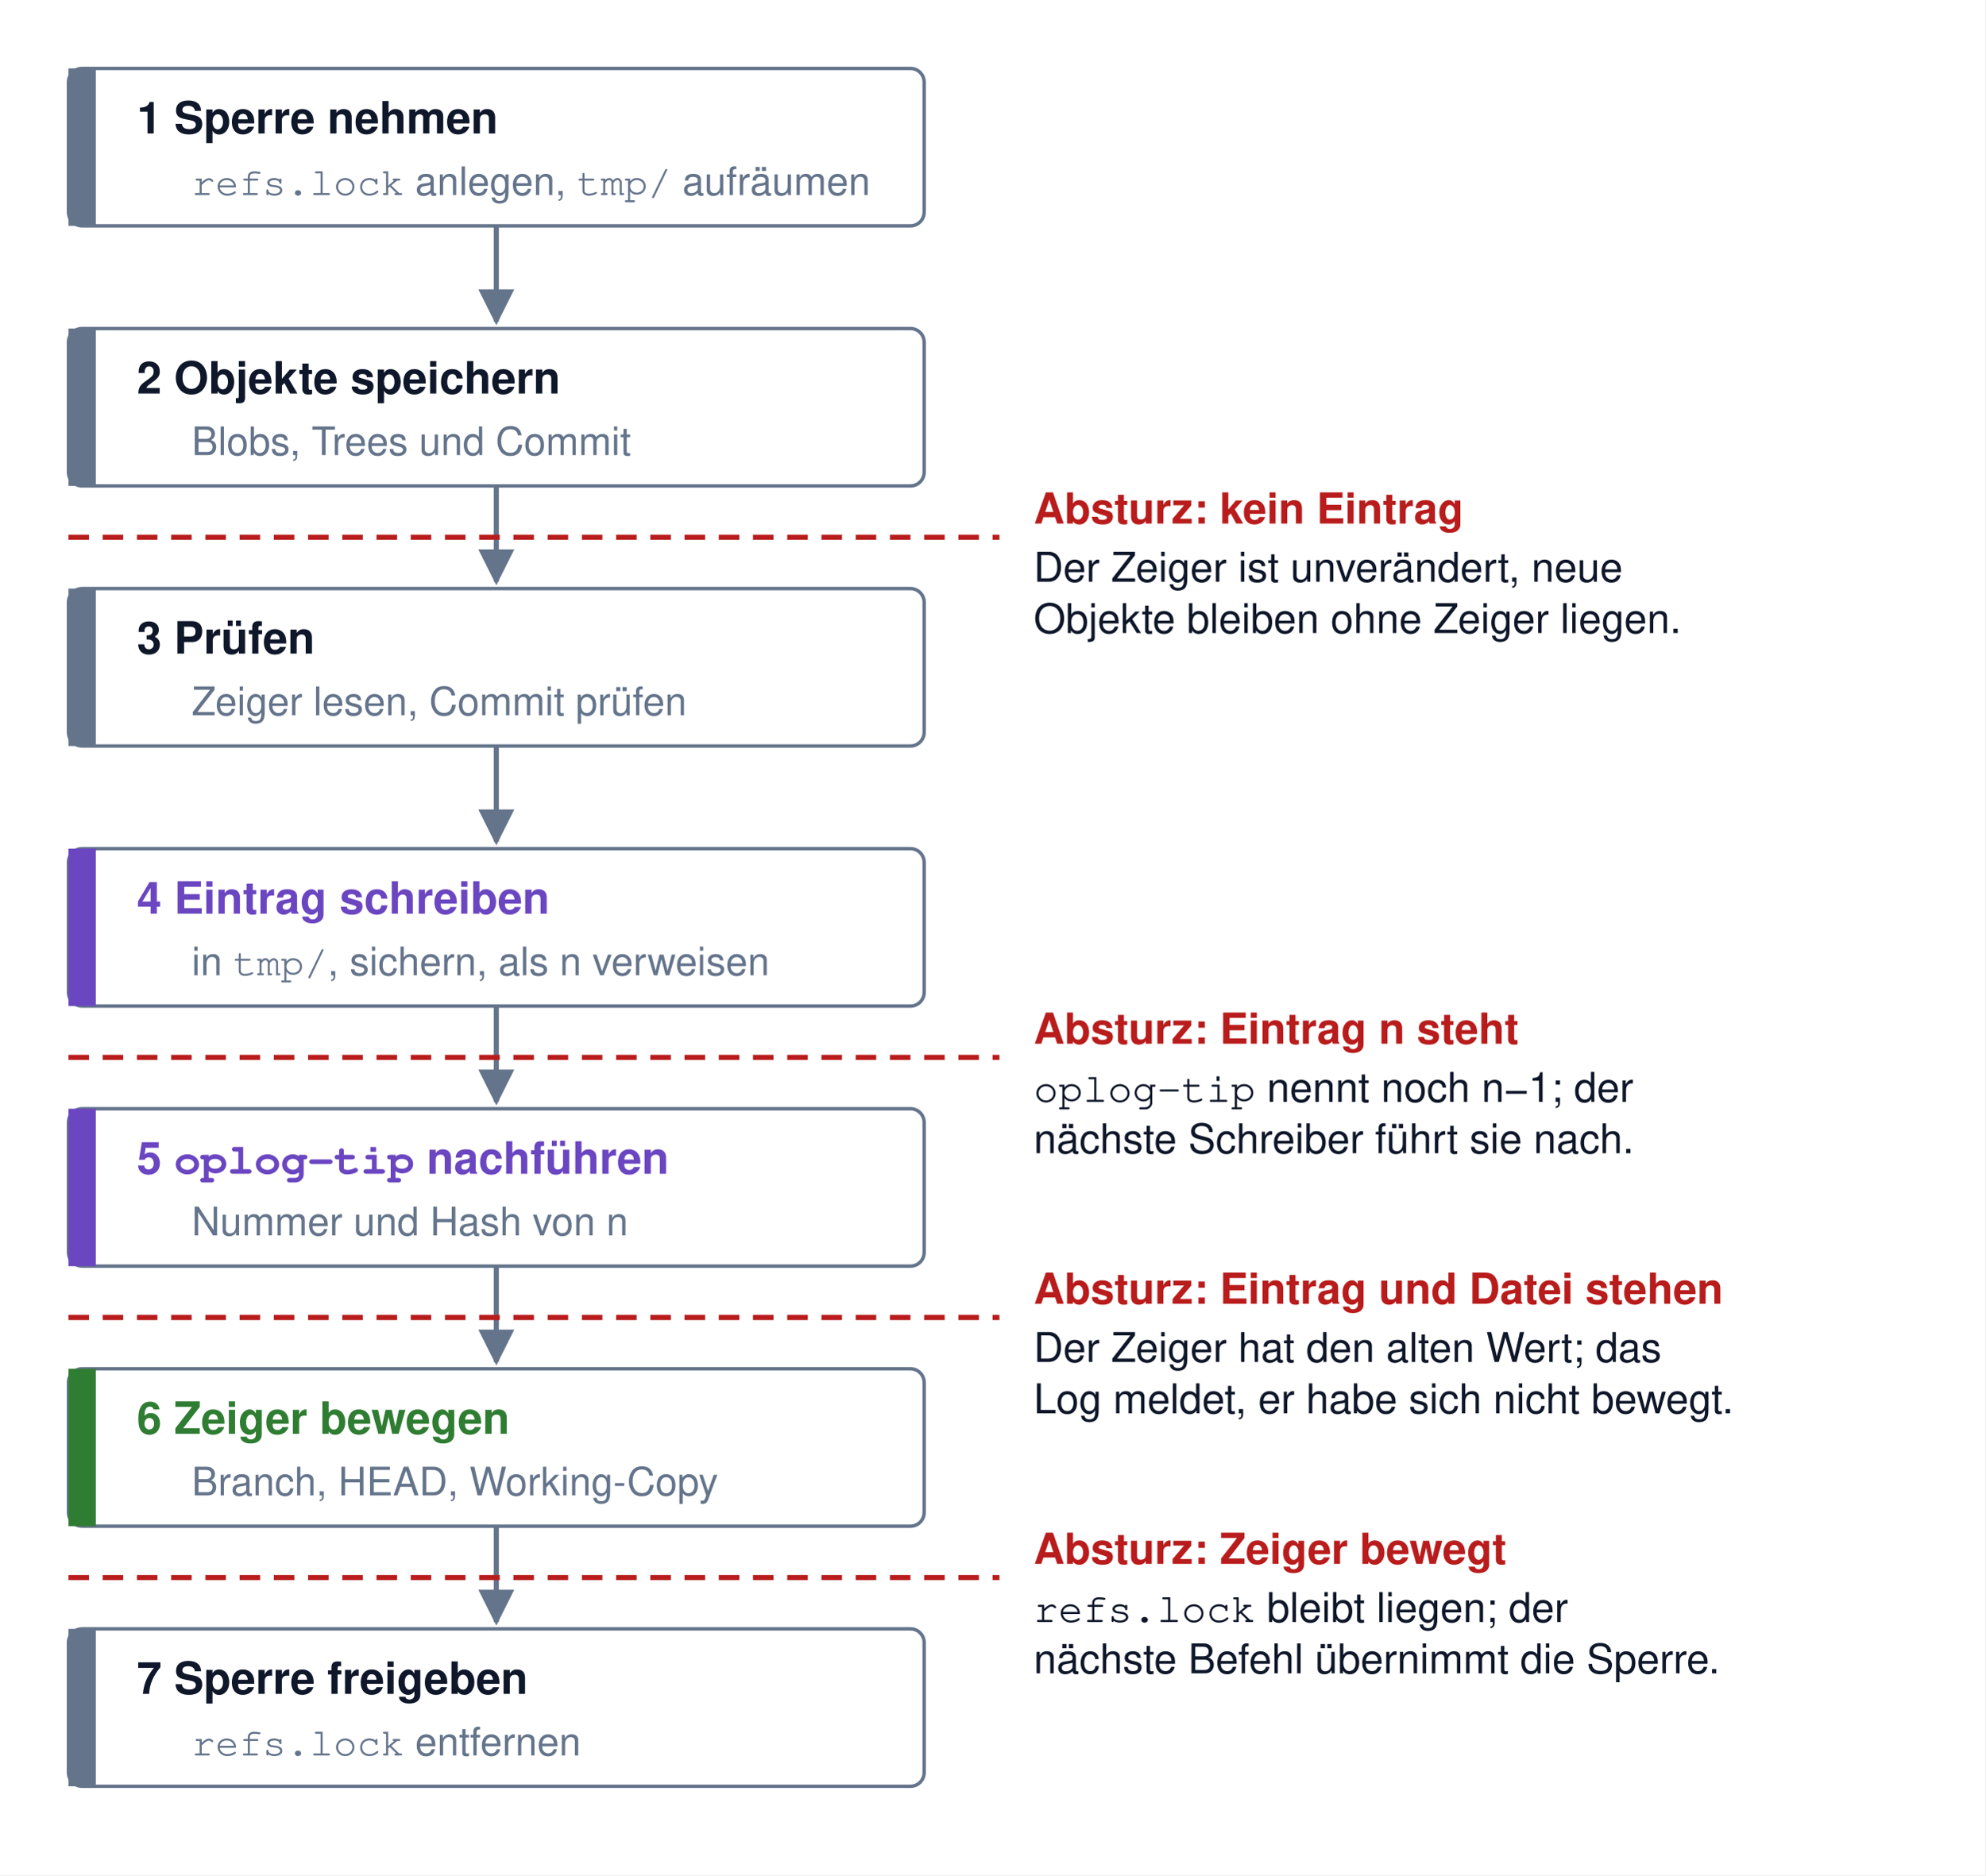
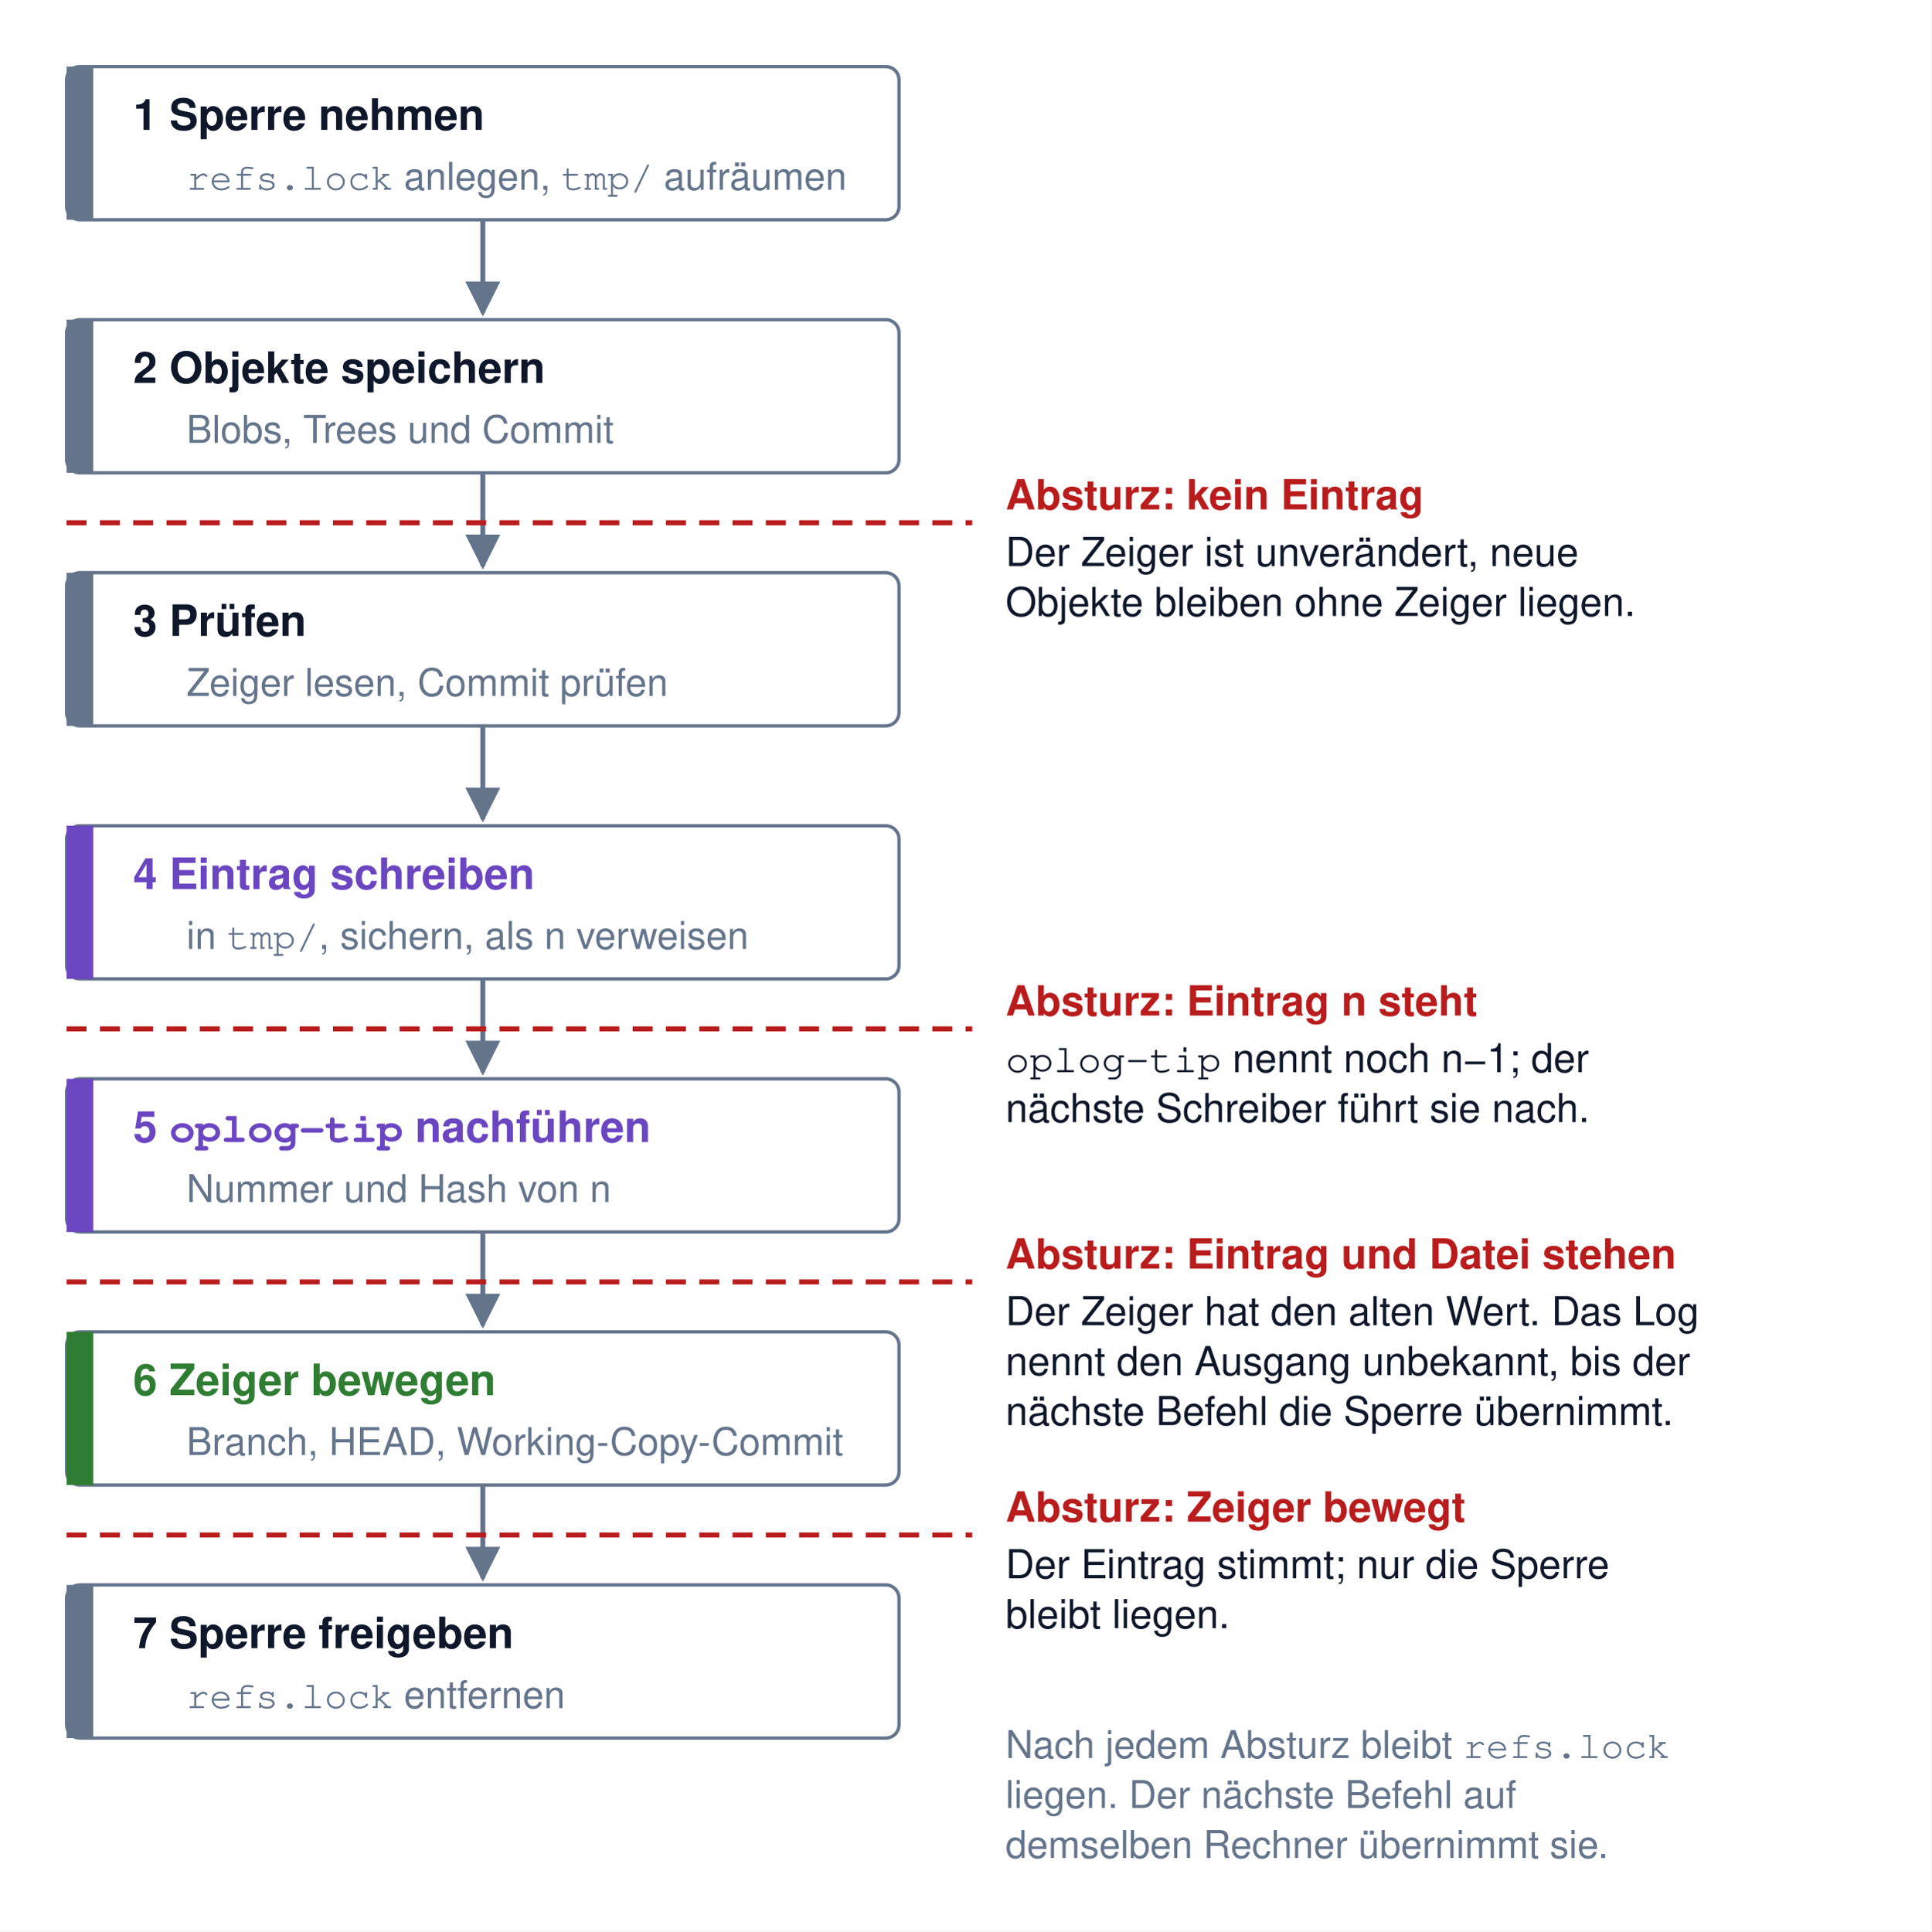
- <svg xmlns="http://www.w3.org/2000/svg" viewBox="0 0 580 548" font-family="Helvetica, Arial, sans-serif">
+ <svg xmlns="http://www.w3.org/2000/svg" viewBox="0 0 580 580" font-family="Helvetica, Arial, sans-serif">
  <defs>
    <marker id="arrow" viewBox="0 0 10 10" refX="9" refY="5" markerWidth="7" markerHeight="7" orient="auto">
      <path d="M0,0 L10,5 L0,10 z" fill="#64748B" />
    </marker>
  </defs>
-   <rect x="0" y="0" width="580" height="548" fill="#FFFFFF" />
+   <rect x="0" y="0" width="580" height="580" fill="#FFFFFF" />
  <g stroke="#64748B" stroke-width="1" fill="#FFFFFF">
    <rect x="20" y="20" width="250" height="46" rx="4" />
    <rect x="20" y="96" width="250" height="46" rx="4" />
    <rect x="20" y="172" width="250" height="46" rx="4" />
    <rect x="20" y="248" width="250" height="46" rx="4" />
    <rect x="20" y="324" width="250" height="46" rx="4" />
    <rect x="20" y="400" width="250" height="46" rx="4" />
    <rect x="20" y="476" width="250" height="46" rx="4" />
  </g>
  <g>
    <rect x="20" y="20" width="8" height="46" fill="#64748B" />
    <rect x="20" y="96" width="8" height="46" fill="#64748B" />
    <rect x="20" y="172" width="8" height="46" fill="#64748B" />
    <rect x="20" y="248" width="8" height="46" fill="#6B46C1" />
    <rect x="20" y="324" width="8" height="46" fill="#6B46C1" />
    <rect x="20" y="400" width="8" height="46" fill="#2F7D32" />
    <rect x="20" y="476" width="8" height="46" fill="#64748B" />
  </g>
  <g font-size="13" font-weight="bold" fill="#0F172A">
    <text x="40" y="39">1  Sperre nehmen</text>
    <text x="40" y="115">2  Objekte speichern</text>
    <text x="40" y="191">3  Prüfen</text>
    <text x="40" y="267" fill="#6B46C1">4  Eintrag schreiben</text>
    <text x="40" y="343" fill="#6B46C1">5  <tspan font-family="Courier, monospace">oplog-tip</tspan> nachführen</text>
    <text x="40" y="419" fill="#2F7D32">6  Zeiger bewegen</text>
    <text x="40" y="495">7  Sperre freigeben</text>
  </g>
  <g font-size="11.5" fill="#64748B">
    <text x="56" y="57">
      <tspan font-family="Courier, monospace">refs.lock</tspan> anlegen, <tspan font-family="Courier, monospace">tmp/</tspan> aufräumen</text>
    <text x="56" y="133">Blobs, Trees und Commit</text>
    <text x="56" y="209">Zeiger lesen, Commit prüfen</text>
    <text x="56" y="285">in <tspan font-family="Courier, monospace">tmp/</tspan>, sichern, als n verweisen</text>
    <text x="56" y="361">Nummer und Hash von n</text>
-     <text x="56" y="437">Branch, HEAD, Working-Copy</text>
+     <text x="56" y="437">Branch, HEAD, Working-Copy-Commit</text>
    <text x="56" y="513">
      <tspan font-family="Courier, monospace">refs.lock</tspan> entfernen</text>
  </g>
  <g stroke="#64748B" stroke-width="1.5" marker-end="url(#arrow)">
    <line x1="145" y1="66" x2="145" y2="94" />
    <line x1="145" y1="142" x2="145" y2="170" />
    <line x1="145" y1="218" x2="145" y2="246" />
    <line x1="145" y1="294" x2="145" y2="322" />
    <line x1="145" y1="370" x2="145" y2="398" />
    <line x1="145" y1="446" x2="145" y2="474" />
  </g>
  <g stroke="#B91C1C" stroke-width="1.5" stroke-dasharray="6 4">
    <line x1="20" y1="157" x2="292" y2="157" />
    <line x1="20" y1="309" x2="292" y2="309" />
    <line x1="20" y1="385" x2="292" y2="385" />
    <line x1="20" y1="461" x2="292" y2="461" />
  </g>
  <g font-size="12.5" font-weight="bold" fill="#B91C1C">
    <text x="302" y="153">Absturz: kein Eintrag</text>
    <text x="302" y="305">Absturz: Eintrag n steht</text>
    <text x="302" y="381">Absturz: Eintrag und Datei stehen</text>
    <text x="302" y="457">Absturz: Zeiger bewegt</text>
  </g>
  <g font-size="12" fill="#0F172A">
    <text x="302" y="170">Der Zeiger ist unverändert, neue</text>
    <text x="302" y="185">Objekte bleiben ohne Zeiger liegen.</text>
    <text x="302" y="322">
      <tspan font-family="Courier, monospace">oplog-tip</tspan> nennt noch n−1; der</text>
    <text x="302" y="337">nächste Schreiber führt sie nach.</text>
-     <text x="302" y="398">Der Zeiger hat den alten Wert; das</text>
-     <text x="302" y="413">Log meldet, er habe sich nicht bewegt.</text>
-     <text x="302" y="474">
-       <tspan font-family="Courier, monospace">refs.lock</tspan> bleibt liegen; der</text>
-     <text x="302" y="489">nächste Befehl übernimmt die Sperre.</text>
+     <text x="302" y="398">Der Zeiger hat den alten Wert. Das Log</text>
+     <text x="302" y="413">nennt den Ausgang unbekannt, bis der</text>
+     <text x="302" y="428">nächste Befehl die Sperre übernimmt.</text>
+     <text x="302" y="474">Der Eintrag stimmt; nur die Sperre</text>
+     <text x="302" y="489">bleibt liegen.</text>
  </g>
+   <text x="302" y="528" font-size="11.5" fill="#64748B">Nach jedem Absturz bleibt <tspan font-family="Courier, monospace">refs.lock</tspan>
+   </text>
+   <text x="302" y="543" font-size="11.5" fill="#64748B">liegen. Der nächste Befehl auf</text>
+   <text x="302" y="558" font-size="11.5" fill="#64748B">demselben Rechner übernimmt sie.</text>
</svg>
